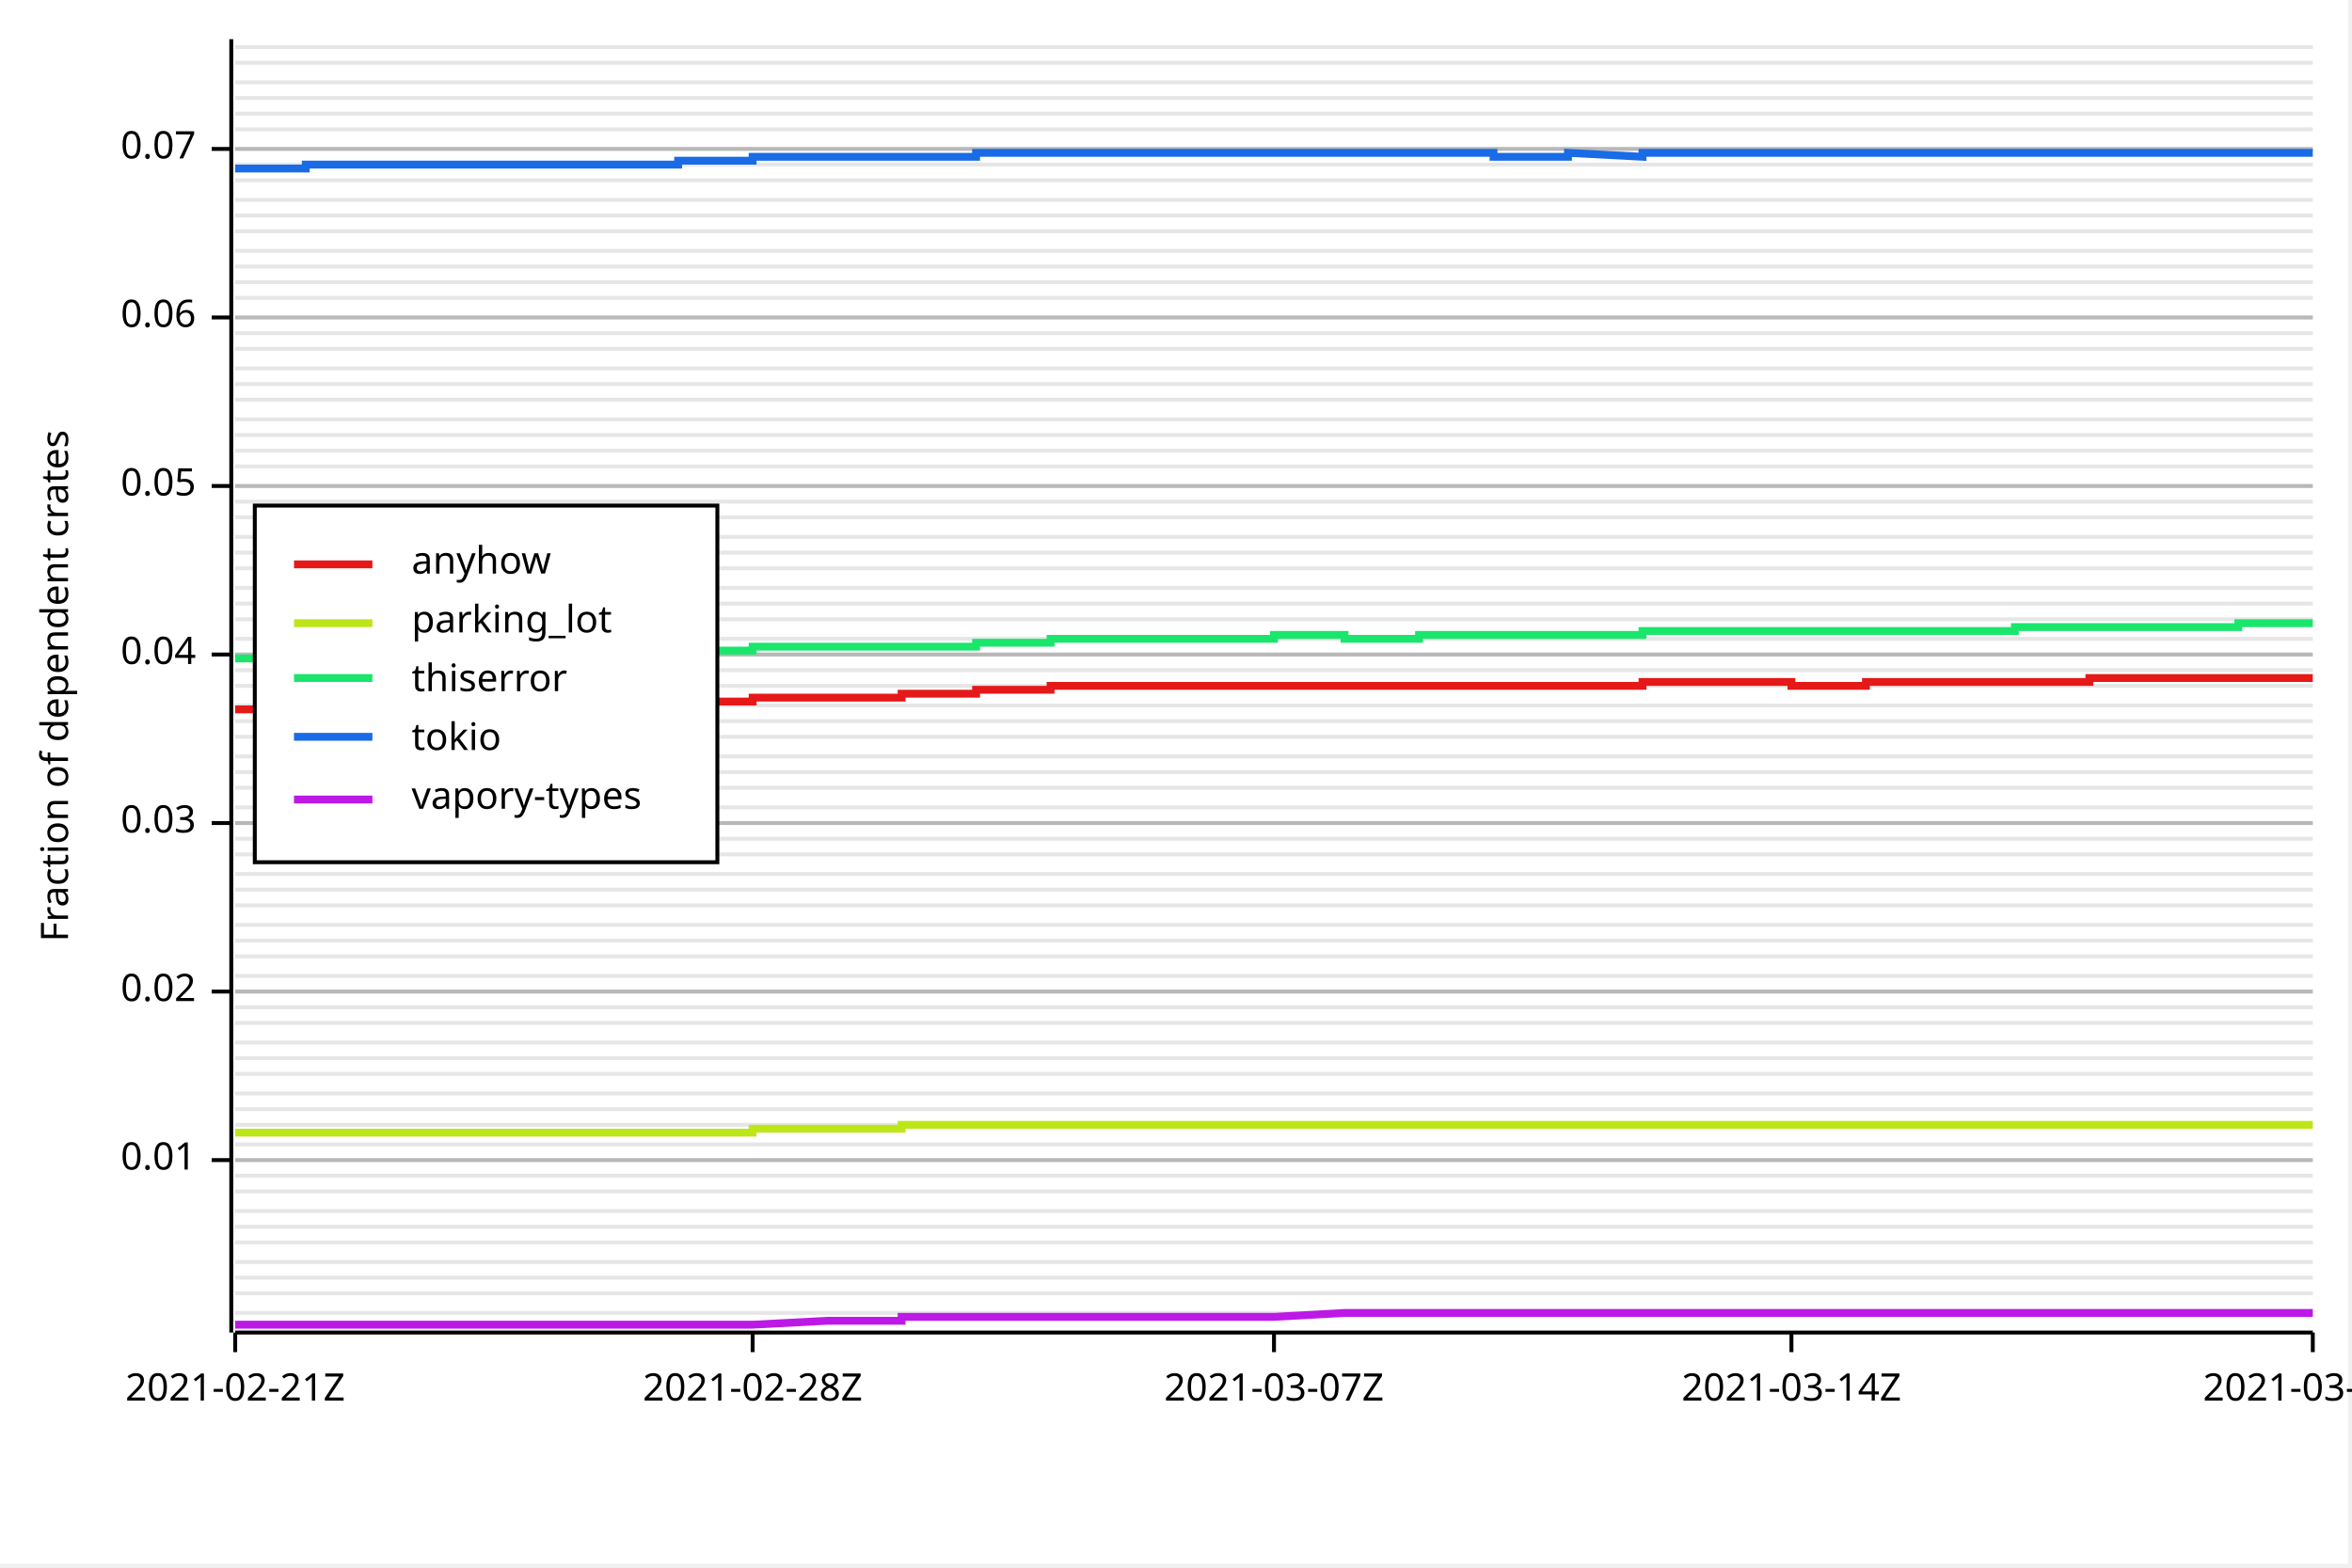
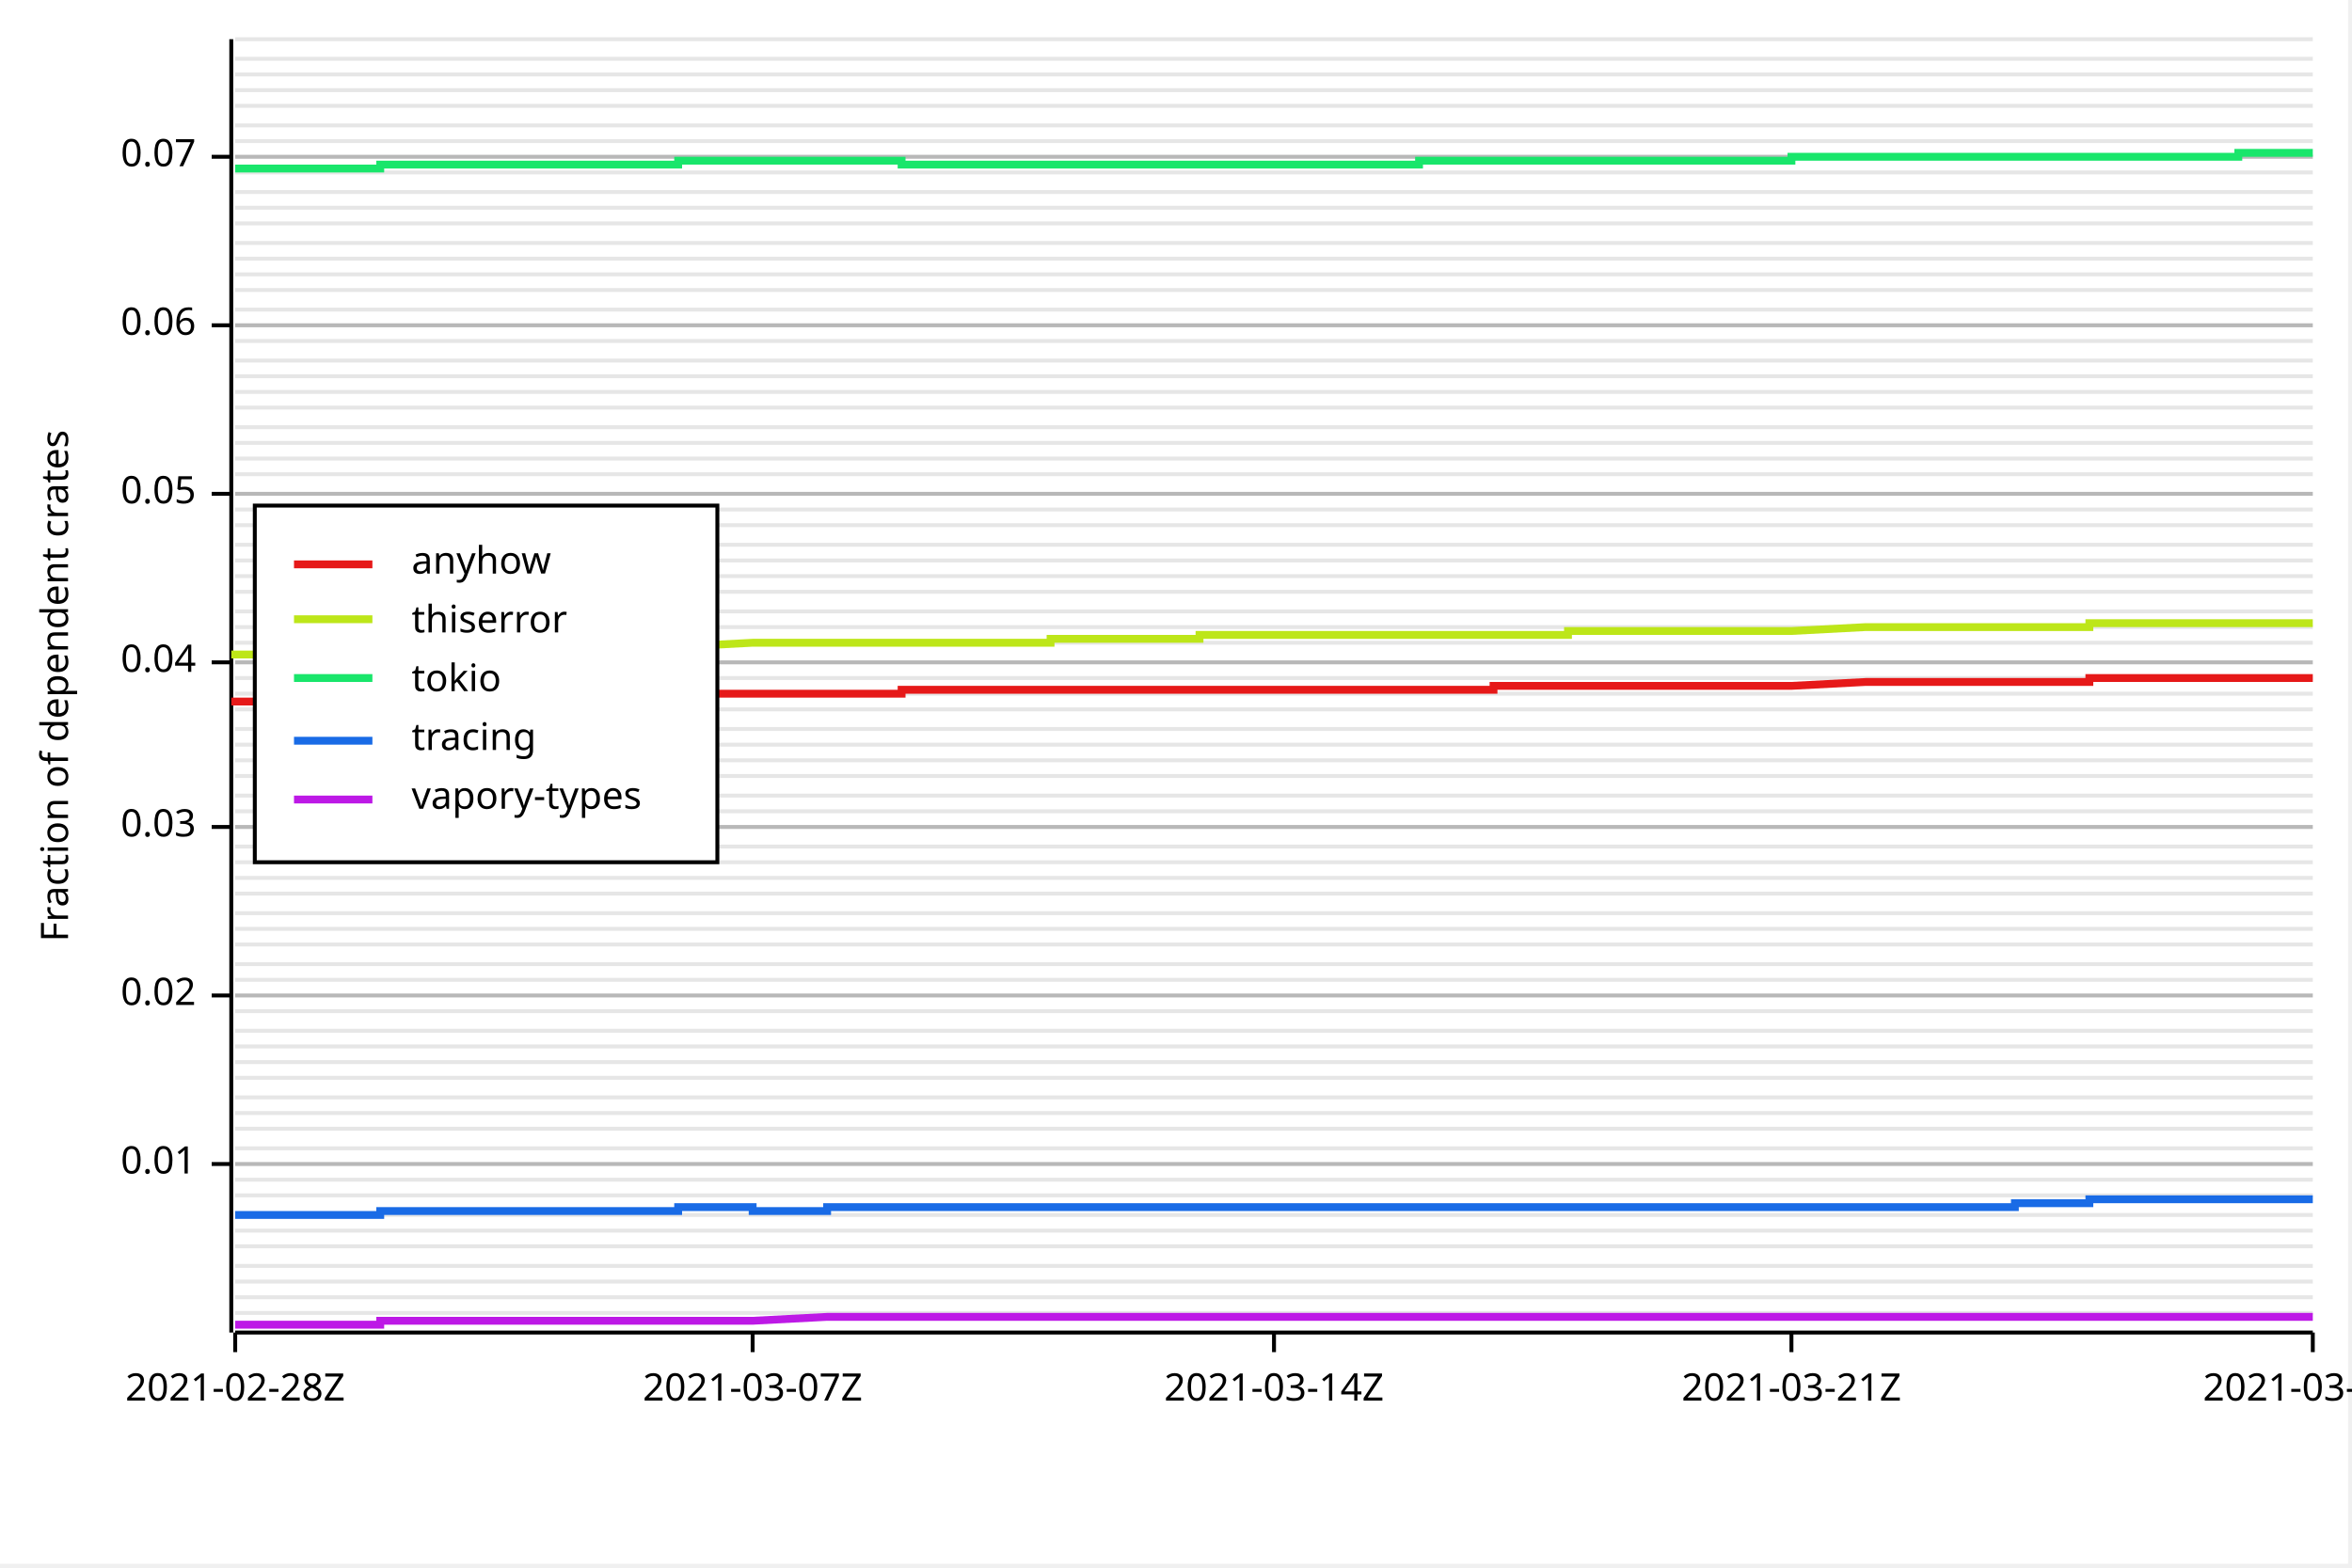
<svg xmlns="http://www.w3.org/2000/svg" width="600" height="400" viewBox="0 0 600 400">
  <rect x="0" y="0" width="599" height="399" opacity="1" fill="#FFFFFF" stroke="none" />
  <line opacity="0.1" stroke="#000000" stroke-width="1" x1="60" y1="335" x2="590" y2="335" />
-   <line opacity="0.1" stroke="#000000" stroke-width="1" x1="60" y1="330" x2="590" y2="330" />
-   <line opacity="0.1" stroke="#000000" stroke-width="1" x1="60" y1="326" x2="590" y2="326" />
-   <line opacity="0.1" stroke="#000000" stroke-width="1" x1="60" y1="322" x2="590" y2="322" />
-   <line opacity="0.1" stroke="#000000" stroke-width="1" x1="60" y1="317" x2="590" y2="317" />
-   <line opacity="0.1" stroke="#000000" stroke-width="1" x1="60" y1="313" x2="590" y2="313" />
-   <line opacity="0.1" stroke="#000000" stroke-width="1" x1="60" y1="309" x2="590" y2="309" />
-   <line opacity="0.1" stroke="#000000" stroke-width="1" x1="60" y1="304" x2="590" y2="304" />
-   <line opacity="0.1" stroke="#000000" stroke-width="1" x1="60" y1="300" x2="590" y2="300" />
-   <line opacity="0.1" stroke="#000000" stroke-width="1" x1="60" y1="296" x2="590" y2="296" />
-   <line opacity="0.1" stroke="#000000" stroke-width="1" x1="60" y1="292" x2="590" y2="292" />
-   <line opacity="0.1" stroke="#000000" stroke-width="1" x1="60" y1="287" x2="590" y2="287" />
-   <line opacity="0.1" stroke="#000000" stroke-width="1" x1="60" y1="283" x2="590" y2="283" />
-   <line opacity="0.1" stroke="#000000" stroke-width="1" x1="60" y1="279" x2="590" y2="279" />
-   <line opacity="0.1" stroke="#000000" stroke-width="1" x1="60" y1="274" x2="590" y2="274" />
-   <line opacity="0.1" stroke="#000000" stroke-width="1" x1="60" y1="270" x2="590" y2="270" />
-   <line opacity="0.1" stroke="#000000" stroke-width="1" x1="60" y1="266" x2="590" y2="266" />
-   <line opacity="0.1" stroke="#000000" stroke-width="1" x1="60" y1="261" x2="590" y2="261" />
-   <line opacity="0.1" stroke="#000000" stroke-width="1" x1="60" y1="257" x2="590" y2="257" />
-   <line opacity="0.1" stroke="#000000" stroke-width="1" x1="60" y1="253" x2="590" y2="253" />
-   <line opacity="0.1" stroke="#000000" stroke-width="1" x1="60" y1="249" x2="590" y2="249" />
-   <line opacity="0.1" stroke="#000000" stroke-width="1" x1="60" y1="244" x2="590" y2="244" />
-   <line opacity="0.1" stroke="#000000" stroke-width="1" x1="60" y1="240" x2="590" y2="240" />
-   <line opacity="0.1" stroke="#000000" stroke-width="1" x1="60" y1="236" x2="590" y2="236" />
-   <line opacity="0.1" stroke="#000000" stroke-width="1" x1="60" y1="231" x2="590" y2="231" />
-   <line opacity="0.1" stroke="#000000" stroke-width="1" x1="60" y1="227" x2="590" y2="227" />
-   <line opacity="0.1" stroke="#000000" stroke-width="1" x1="60" y1="223" x2="590" y2="223" />
-   <line opacity="0.1" stroke="#000000" stroke-width="1" x1="60" y1="218" x2="590" y2="218" />
-   <line opacity="0.1" stroke="#000000" stroke-width="1" x1="60" y1="214" x2="590" y2="214" />
-   <line opacity="0.1" stroke="#000000" stroke-width="1" x1="60" y1="210" x2="590" y2="210" />
-   <line opacity="0.1" stroke="#000000" stroke-width="1" x1="60" y1="206" x2="590" y2="206" />
-   <line opacity="0.1" stroke="#000000" stroke-width="1" x1="60" y1="201" x2="590" y2="201" />
-   <line opacity="0.1" stroke="#000000" stroke-width="1" x1="60" y1="197" x2="590" y2="197" />
-   <line opacity="0.1" stroke="#000000" stroke-width="1" x1="60" y1="193" x2="590" y2="193" />
-   <line opacity="0.1" stroke="#000000" stroke-width="1" x1="60" y1="188" x2="590" y2="188" />
-   <line opacity="0.1" stroke="#000000" stroke-width="1" x1="60" y1="184" x2="590" y2="184" />
-   <line opacity="0.1" stroke="#000000" stroke-width="1" x1="60" y1="180" x2="590" y2="180" />
-   <line opacity="0.1" stroke="#000000" stroke-width="1" x1="60" y1="175" x2="590" y2="175" />
-   <line opacity="0.1" stroke="#000000" stroke-width="1" x1="60" y1="171" x2="590" y2="171" />
-   <line opacity="0.1" stroke="#000000" stroke-width="1" x1="60" y1="167" x2="590" y2="167" />
-   <line opacity="0.1" stroke="#000000" stroke-width="1" x1="60" y1="163" x2="590" y2="163" />
-   <line opacity="0.1" stroke="#000000" stroke-width="1" x1="60" y1="158" x2="590" y2="158" />
-   <line opacity="0.1" stroke="#000000" stroke-width="1" x1="60" y1="154" x2="590" y2="154" />
-   <line opacity="0.1" stroke="#000000" stroke-width="1" x1="60" y1="150" x2="590" y2="150" />
-   <line opacity="0.1" stroke="#000000" stroke-width="1" x1="60" y1="145" x2="590" y2="145" />
-   <line opacity="0.1" stroke="#000000" stroke-width="1" x1="60" y1="141" x2="590" y2="141" />
-   <line opacity="0.1" stroke="#000000" stroke-width="1" x1="60" y1="137" x2="590" y2="137" />
-   <line opacity="0.1" stroke="#000000" stroke-width="1" x1="60" y1="132" x2="590" y2="132" />
-   <line opacity="0.1" stroke="#000000" stroke-width="1" x1="60" y1="128" x2="590" y2="128" />
-   <line opacity="0.1" stroke="#000000" stroke-width="1" x1="60" y1="124" x2="590" y2="124" />
-   <line opacity="0.1" stroke="#000000" stroke-width="1" x1="60" y1="119" x2="590" y2="119" />
-   <line opacity="0.1" stroke="#000000" stroke-width="1" x1="60" y1="115" x2="590" y2="115" />
-   <line opacity="0.1" stroke="#000000" stroke-width="1" x1="60" y1="111" x2="590" y2="111" />
-   <line opacity="0.1" stroke="#000000" stroke-width="1" x1="60" y1="107" x2="590" y2="107" />
-   <line opacity="0.1" stroke="#000000" stroke-width="1" x1="60" y1="102" x2="590" y2="102" />
-   <line opacity="0.1" stroke="#000000" stroke-width="1" x1="60" y1="98" x2="590" y2="98" />
-   <line opacity="0.1" stroke="#000000" stroke-width="1" x1="60" y1="94" x2="590" y2="94" />
-   <line opacity="0.1" stroke="#000000" stroke-width="1" x1="60" y1="89" x2="590" y2="89" />
-   <line opacity="0.1" stroke="#000000" stroke-width="1" x1="60" y1="85" x2="590" y2="85" />
-   <line opacity="0.1" stroke="#000000" stroke-width="1" x1="60" y1="81" x2="590" y2="81" />
-   <line opacity="0.1" stroke="#000000" stroke-width="1" x1="60" y1="76" x2="590" y2="76" />
-   <line opacity="0.1" stroke="#000000" stroke-width="1" x1="60" y1="72" x2="590" y2="72" />
-   <line opacity="0.1" stroke="#000000" stroke-width="1" x1="60" y1="68" x2="590" y2="68" />
-   <line opacity="0.1" stroke="#000000" stroke-width="1" x1="60" y1="64" x2="590" y2="64" />
-   <line opacity="0.1" stroke="#000000" stroke-width="1" x1="60" y1="59" x2="590" y2="59" />
-   <line opacity="0.1" stroke="#000000" stroke-width="1" x1="60" y1="55" x2="590" y2="55" />
-   <line opacity="0.1" stroke="#000000" stroke-width="1" x1="60" y1="51" x2="590" y2="51" />
-   <line opacity="0.1" stroke="#000000" stroke-width="1" x1="60" y1="46" x2="590" y2="46" />
-   <line opacity="0.1" stroke="#000000" stroke-width="1" x1="60" y1="42" x2="590" y2="42" />
-   <line opacity="0.1" stroke="#000000" stroke-width="1" x1="60" y1="38" x2="590" y2="38" />
-   <line opacity="0.1" stroke="#000000" stroke-width="1" x1="60" y1="33" x2="590" y2="33" />
-   <line opacity="0.1" stroke="#000000" stroke-width="1" x1="60" y1="29" x2="590" y2="29" />
-   <line opacity="0.1" stroke="#000000" stroke-width="1" x1="60" y1="25" x2="590" y2="25" />
-   <line opacity="0.1" stroke="#000000" stroke-width="1" x1="60" y1="21" x2="590" y2="21" />
-   <line opacity="0.1" stroke="#000000" stroke-width="1" x1="60" y1="16" x2="590" y2="16" />
-   <line opacity="0.1" stroke="#000000" stroke-width="1" x1="60" y1="12" x2="590" y2="12" />
+   <line opacity="0.1" stroke="#000000" stroke-width="1" x1="60" y1="331" x2="590" y2="331" />
+   <line opacity="0.1" stroke="#000000" stroke-width="1" x1="60" y1="327" x2="590" y2="327" />
+   <line opacity="0.1" stroke="#000000" stroke-width="1" x1="60" y1="323" x2="590" y2="323" />
+   <line opacity="0.1" stroke="#000000" stroke-width="1" x1="60" y1="318" x2="590" y2="318" />
+   <line opacity="0.1" stroke="#000000" stroke-width="1" x1="60" y1="314" x2="590" y2="314" />
+   <line opacity="0.1" stroke="#000000" stroke-width="1" x1="60" y1="310" x2="590" y2="310" />
+   <line opacity="0.1" stroke="#000000" stroke-width="1" x1="60" y1="305" x2="590" y2="305" />
+   <line opacity="0.1" stroke="#000000" stroke-width="1" x1="60" y1="301" x2="590" y2="301" />
+   <line opacity="0.1" stroke="#000000" stroke-width="1" x1="60" y1="297" x2="590" y2="297" />
+   <line opacity="0.1" stroke="#000000" stroke-width="1" x1="60" y1="293" x2="590" y2="293" />
+   <line opacity="0.1" stroke="#000000" stroke-width="1" x1="60" y1="288" x2="590" y2="288" />
+   <line opacity="0.1" stroke="#000000" stroke-width="1" x1="60" y1="284" x2="590" y2="284" />
+   <line opacity="0.1" stroke="#000000" stroke-width="1" x1="60" y1="280" x2="590" y2="280" />
+   <line opacity="0.1" stroke="#000000" stroke-width="1" x1="60" y1="275" x2="590" y2="275" />
+   <line opacity="0.1" stroke="#000000" stroke-width="1" x1="60" y1="271" x2="590" y2="271" />
+   <line opacity="0.1" stroke="#000000" stroke-width="1" x1="60" y1="267" x2="590" y2="267" />
+   <line opacity="0.1" stroke="#000000" stroke-width="1" x1="60" y1="263" x2="590" y2="263" />
+   <line opacity="0.1" stroke="#000000" stroke-width="1" x1="60" y1="258" x2="590" y2="258" />
+   <line opacity="0.1" stroke="#000000" stroke-width="1" x1="60" y1="254" x2="590" y2="254" />
+   <line opacity="0.1" stroke="#000000" stroke-width="1" x1="60" y1="250" x2="590" y2="250" />
+   <line opacity="0.1" stroke="#000000" stroke-width="1" x1="60" y1="246" x2="590" y2="246" />
+   <line opacity="0.1" stroke="#000000" stroke-width="1" x1="60" y1="241" x2="590" y2="241" />
+   <line opacity="0.1" stroke="#000000" stroke-width="1" x1="60" y1="237" x2="590" y2="237" />
+   <line opacity="0.1" stroke="#000000" stroke-width="1" x1="60" y1="233" x2="590" y2="233" />
+   <line opacity="0.1" stroke="#000000" stroke-width="1" x1="60" y1="228" x2="590" y2="228" />
+   <line opacity="0.1" stroke="#000000" stroke-width="1" x1="60" y1="224" x2="590" y2="224" />
+   <line opacity="0.1" stroke="#000000" stroke-width="1" x1="60" y1="220" x2="590" y2="220" />
+   <line opacity="0.1" stroke="#000000" stroke-width="1" x1="60" y1="216" x2="590" y2="216" />
+   <line opacity="0.1" stroke="#000000" stroke-width="1" x1="60" y1="211" x2="590" y2="211" />
+   <line opacity="0.1" stroke="#000000" stroke-width="1" x1="60" y1="207" x2="590" y2="207" />
+   <line opacity="0.1" stroke="#000000" stroke-width="1" x1="60" y1="203" x2="590" y2="203" />
+   <line opacity="0.1" stroke="#000000" stroke-width="1" x1="60" y1="198" x2="590" y2="198" />
+   <line opacity="0.1" stroke="#000000" stroke-width="1" x1="60" y1="194" x2="590" y2="194" />
+   <line opacity="0.1" stroke="#000000" stroke-width="1" x1="60" y1="190" x2="590" y2="190" />
+   <line opacity="0.1" stroke="#000000" stroke-width="1" x1="60" y1="186" x2="590" y2="186" />
+   <line opacity="0.1" stroke="#000000" stroke-width="1" x1="60" y1="181" x2="590" y2="181" />
+   <line opacity="0.1" stroke="#000000" stroke-width="1" x1="60" y1="177" x2="590" y2="177" />
+   <line opacity="0.1" stroke="#000000" stroke-width="1" x1="60" y1="173" x2="590" y2="173" />
+   <line opacity="0.1" stroke="#000000" stroke-width="1" x1="60" y1="169" x2="590" y2="169" />
+   <line opacity="0.1" stroke="#000000" stroke-width="1" x1="60" y1="164" x2="590" y2="164" />
+   <line opacity="0.1" stroke="#000000" stroke-width="1" x1="60" y1="160" x2="590" y2="160" />
+   <line opacity="0.1" stroke="#000000" stroke-width="1" x1="60" y1="156" x2="590" y2="156" />
+   <line opacity="0.1" stroke="#000000" stroke-width="1" x1="60" y1="151" x2="590" y2="151" />
+   <line opacity="0.1" stroke="#000000" stroke-width="1" x1="60" y1="147" x2="590" y2="147" />
+   <line opacity="0.1" stroke="#000000" stroke-width="1" x1="60" y1="143" x2="590" y2="143" />
+   <line opacity="0.1" stroke="#000000" stroke-width="1" x1="60" y1="139" x2="590" y2="139" />
+   <line opacity="0.1" stroke="#000000" stroke-width="1" x1="60" y1="134" x2="590" y2="134" />
+   <line opacity="0.1" stroke="#000000" stroke-width="1" x1="60" y1="130" x2="590" y2="130" />
+   <line opacity="0.1" stroke="#000000" stroke-width="1" x1="60" y1="126" x2="590" y2="126" />
+   <line opacity="0.1" stroke="#000000" stroke-width="1" x1="60" y1="121" x2="590" y2="121" />
+   <line opacity="0.1" stroke="#000000" stroke-width="1" x1="60" y1="117" x2="590" y2="117" />
+   <line opacity="0.1" stroke="#000000" stroke-width="1" x1="60" y1="113" x2="590" y2="113" />
+   <line opacity="0.1" stroke="#000000" stroke-width="1" x1="60" y1="109" x2="590" y2="109" />
+   <line opacity="0.1" stroke="#000000" stroke-width="1" x1="60" y1="104" x2="590" y2="104" />
+   <line opacity="0.1" stroke="#000000" stroke-width="1" x1="60" y1="100" x2="590" y2="100" />
+   <line opacity="0.1" stroke="#000000" stroke-width="1" x1="60" y1="96" x2="590" y2="96" />
+   <line opacity="0.1" stroke="#000000" stroke-width="1" x1="60" y1="92" x2="590" y2="92" />
+   <line opacity="0.1" stroke="#000000" stroke-width="1" x1="60" y1="87" x2="590" y2="87" />
+   <line opacity="0.1" stroke="#000000" stroke-width="1" x1="60" y1="83" x2="590" y2="83" />
+   <line opacity="0.1" stroke="#000000" stroke-width="1" x1="60" y1="79" x2="590" y2="79" />
+   <line opacity="0.1" stroke="#000000" stroke-width="1" x1="60" y1="74" x2="590" y2="74" />
+   <line opacity="0.1" stroke="#000000" stroke-width="1" x1="60" y1="70" x2="590" y2="70" />
+   <line opacity="0.1" stroke="#000000" stroke-width="1" x1="60" y1="66" x2="590" y2="66" />
+   <line opacity="0.1" stroke="#000000" stroke-width="1" x1="60" y1="62" x2="590" y2="62" />
+   <line opacity="0.1" stroke="#000000" stroke-width="1" x1="60" y1="57" x2="590" y2="57" />
+   <line opacity="0.1" stroke="#000000" stroke-width="1" x1="60" y1="53" x2="590" y2="53" />
+   <line opacity="0.1" stroke="#000000" stroke-width="1" x1="60" y1="49" x2="590" y2="49" />
+   <line opacity="0.1" stroke="#000000" stroke-width="1" x1="60" y1="44" x2="590" y2="44" />
+   <line opacity="0.1" stroke="#000000" stroke-width="1" x1="60" y1="40" x2="590" y2="40" />
+   <line opacity="0.1" stroke="#000000" stroke-width="1" x1="60" y1="36" x2="590" y2="36" />
+   <line opacity="0.1" stroke="#000000" stroke-width="1" x1="60" y1="32" x2="590" y2="32" />
+   <line opacity="0.1" stroke="#000000" stroke-width="1" x1="60" y1="27" x2="590" y2="27" />
+   <line opacity="0.1" stroke="#000000" stroke-width="1" x1="60" y1="23" x2="590" y2="23" />
+   <line opacity="0.1" stroke="#000000" stroke-width="1" x1="60" y1="19" x2="590" y2="19" />
+   <line opacity="0.1" stroke="#000000" stroke-width="1" x1="60" y1="15" x2="590" y2="15" />
+   <line opacity="0.1" stroke="#000000" stroke-width="1" x1="60" y1="10" x2="590" y2="10" />
  <text x="10" y="175" dy="0.76em" text-anchor="middle" font-family="sans-serif" font-size="9.677" opacity="1" fill="#000000" transform="rotate(270, 10, 175)">
Fraction of dependent crates
</text>
-   <line opacity="0.2" stroke="#000000" stroke-width="1" x1="60" y1="296" x2="590" y2="296" />
-   <line opacity="0.2" stroke="#000000" stroke-width="1" x1="60" y1="253" x2="590" y2="253" />
-   <line opacity="0.2" stroke="#000000" stroke-width="1" x1="60" y1="210" x2="590" y2="210" />
-   <line opacity="0.2" stroke="#000000" stroke-width="1" x1="60" y1="167" x2="590" y2="167" />
-   <line opacity="0.2" stroke="#000000" stroke-width="1" x1="60" y1="124" x2="590" y2="124" />
-   <line opacity="0.2" stroke="#000000" stroke-width="1" x1="60" y1="81" x2="590" y2="81" />
-   <line opacity="0.2" stroke="#000000" stroke-width="1" x1="60" y1="38" x2="590" y2="38" />
+   <line opacity="0.2" stroke="#000000" stroke-width="1" x1="60" y1="297" x2="590" y2="297" />
+   <line opacity="0.2" stroke="#000000" stroke-width="1" x1="60" y1="254" x2="590" y2="254" />
+   <line opacity="0.2" stroke="#000000" stroke-width="1" x1="60" y1="211" x2="590" y2="211" />
+   <line opacity="0.2" stroke="#000000" stroke-width="1" x1="60" y1="169" x2="590" y2="169" />
+   <line opacity="0.2" stroke="#000000" stroke-width="1" x1="60" y1="126" x2="590" y2="126" />
+   <line opacity="0.2" stroke="#000000" stroke-width="1" x1="60" y1="83" x2="590" y2="83" />
+   <line opacity="0.2" stroke="#000000" stroke-width="1" x1="60" y1="40" x2="590" y2="40" />
  <polyline fill="none" opacity="1" stroke="#000000" stroke-width="1" points="59,10 59,340 " />
-   <text x="50" y="296" dy="0.5ex" text-anchor="end" font-family="sans-serif" font-size="9.677" opacity="1" fill="#000000">
+   <text x="50" y="297" dy="0.5ex" text-anchor="end" font-family="sans-serif" font-size="9.677" opacity="1" fill="#000000">
0.01
</text>
-   <polyline fill="none" opacity="1" stroke="#000000" stroke-width="1" points="54,296 59,296 " />
-   <text x="50" y="253" dy="0.5ex" text-anchor="end" font-family="sans-serif" font-size="9.677" opacity="1" fill="#000000">
+   <polyline fill="none" opacity="1" stroke="#000000" stroke-width="1" points="54,297 59,297 " />
+   <text x="50" y="254" dy="0.5ex" text-anchor="end" font-family="sans-serif" font-size="9.677" opacity="1" fill="#000000">
0.02
</text>
-   <polyline fill="none" opacity="1" stroke="#000000" stroke-width="1" points="54,253 59,253 " />
-   <text x="50" y="210" dy="0.5ex" text-anchor="end" font-family="sans-serif" font-size="9.677" opacity="1" fill="#000000">
+   <polyline fill="none" opacity="1" stroke="#000000" stroke-width="1" points="54,254 59,254 " />
+   <text x="50" y="211" dy="0.5ex" text-anchor="end" font-family="sans-serif" font-size="9.677" opacity="1" fill="#000000">
0.03
</text>
-   <polyline fill="none" opacity="1" stroke="#000000" stroke-width="1" points="54,210 59,210 " />
-   <text x="50" y="167" dy="0.5ex" text-anchor="end" font-family="sans-serif" font-size="9.677" opacity="1" fill="#000000">
+   <polyline fill="none" opacity="1" stroke="#000000" stroke-width="1" points="54,211 59,211 " />
+   <text x="50" y="169" dy="0.5ex" text-anchor="end" font-family="sans-serif" font-size="9.677" opacity="1" fill="#000000">
0.04
</text>
-   <polyline fill="none" opacity="1" stroke="#000000" stroke-width="1" points="54,167 59,167 " />
-   <text x="50" y="124" dy="0.5ex" text-anchor="end" font-family="sans-serif" font-size="9.677" opacity="1" fill="#000000">
+   <polyline fill="none" opacity="1" stroke="#000000" stroke-width="1" points="54,169 59,169 " />
+   <text x="50" y="126" dy="0.5ex" text-anchor="end" font-family="sans-serif" font-size="9.677" opacity="1" fill="#000000">
0.05
</text>
-   <polyline fill="none" opacity="1" stroke="#000000" stroke-width="1" points="54,124 59,124 " />
-   <text x="50" y="81" dy="0.5ex" text-anchor="end" font-family="sans-serif" font-size="9.677" opacity="1" fill="#000000">
+   <polyline fill="none" opacity="1" stroke="#000000" stroke-width="1" points="54,126 59,126 " />
+   <text x="50" y="83" dy="0.5ex" text-anchor="end" font-family="sans-serif" font-size="9.677" opacity="1" fill="#000000">
0.06
</text>
-   <polyline fill="none" opacity="1" stroke="#000000" stroke-width="1" points="54,81 59,81 " />
-   <text x="50" y="38" dy="0.5ex" text-anchor="end" font-family="sans-serif" font-size="9.677" opacity="1" fill="#000000">
+   <polyline fill="none" opacity="1" stroke="#000000" stroke-width="1" points="54,83 59,83 " />
+   <text x="50" y="40" dy="0.5ex" text-anchor="end" font-family="sans-serif" font-size="9.677" opacity="1" fill="#000000">
0.07
</text>
-   <polyline fill="none" opacity="1" stroke="#000000" stroke-width="1" points="54,38 59,38 " />
+   <polyline fill="none" opacity="1" stroke="#000000" stroke-width="1" points="54,40 59,40 " />
  <polyline fill="none" opacity="1" stroke="#000000" stroke-width="1" points="60,340 590,340 " />
  <text x="60" y="350" dy="0.76em" text-anchor="middle" font-family="sans-serif" font-size="9.677" opacity="1" fill="#000000">
- 2021-02-21Z
+ 2021-02-28Z
</text>
  <polyline fill="none" opacity="1" stroke="#000000" stroke-width="1" points="60,340 60,345 " />
  <text x="192" y="350" dy="0.76em" text-anchor="middle" font-family="sans-serif" font-size="9.677" opacity="1" fill="#000000">
- 2021-02-28Z
+ 2021-03-07Z
</text>
  <polyline fill="none" opacity="1" stroke="#000000" stroke-width="1" points="192,340 192,345 " />
  <text x="325" y="350" dy="0.76em" text-anchor="middle" font-family="sans-serif" font-size="9.677" opacity="1" fill="#000000">
- 2021-03-07Z
+ 2021-03-14Z
</text>
  <polyline fill="none" opacity="1" stroke="#000000" stroke-width="1" points="325,340 325,345 " />
  <text x="457" y="350" dy="0.76em" text-anchor="middle" font-family="sans-serif" font-size="9.677" opacity="1" fill="#000000">
- 2021-03-14Z
+ 2021-03-21Z
</text>
  <polyline fill="none" opacity="1" stroke="#000000" stroke-width="1" points="457,340 457,345 " />
  <text x="590" y="350" dy="0.76em" text-anchor="middle" font-family="sans-serif" font-size="9.677" opacity="1" fill="#000000">
- 2021-03-21Z
+ 2021-03-28Z
</text>
  <polyline fill="none" opacity="1" stroke="#000000" stroke-width="1" points="590,340 590,345 " />
-   <polyline fill="none" opacity="1" stroke="#E61919" stroke-width="2" points="60,181 60,181 78,181 78,180 97,180 97,180 116,180 116,179 135,179 135,179 154,179 154,179 173,179 173,179 192,179 192,178 211,178 230,178 230,177 249,177 249,176 268,176 268,175 287,175 287,175 306,175 306,175 325,175 325,175 343,175 343,175 362,175 362,175 381,175 381,175 400,175 400,175 419,175 419,174 438,174 438,174 457,174 457,175 476,175 476,174 495,174 495,174 514,174 514,174 533,174 533,173 552,173 552,173 571,173 571,173 590,173 " />
-   <polyline fill="none" opacity="1" stroke="#BDE619" stroke-width="2" points="60,289 60,289 78,289 78,289 97,289 97,289 116,289 116,289 135,289 135,289 154,289 154,289 173,289 173,289 192,289 192,288 211,288 230,288 230,287 249,287 249,287 268,287 268,287 287,287 287,287 306,287 306,287 325,287 325,287 343,287 343,287 362,287 362,287 381,287 381,287 400,287 400,287 419,287 419,287 438,287 438,287 457,287 457,287 476,287 476,287 495,287 495,287 514,287 514,287 533,287 533,287 552,287 552,287 571,287 571,287 590,287 " />
-   <polyline fill="none" opacity="1" stroke="#19E66B" stroke-width="2" points="60,168 60,168 78,168 78,168 97,168 97,167 116,167 116,167 135,167 135,167 154,167 154,166 173,166 173,166 192,166 192,165 211,165 230,165 230,165 249,165 249,164 268,164 268,163 287,163 287,163 306,163 306,163 325,163 325,162 343,162 343,163 362,163 362,162 381,162 381,162 400,162 400,162 419,162 419,161 438,161 438,161 457,161 457,161 476,161 476,161 495,161 495,161 514,161 514,160 533,160 533,160 552,160 552,160 571,160 571,159 590,159 " />
-   <polyline fill="none" opacity="1" stroke="#196BE6" stroke-width="2" points="60,43 60,43 78,43 78,42 97,42 97,42 116,42 116,42 135,42 135,42 154,42 154,42 173,42 173,41 192,41 192,40 211,40 230,40 230,40 249,40 249,39 268,39 268,39 287,39 287,39 306,39 306,39 325,39 325,39 343,39 343,39 362,39 362,39 381,39 381,40 400,40 400,39 419,40 419,39 438,39 438,39 457,39 457,39 476,39 476,39 495,39 495,39 514,39 514,39 533,39 533,39 552,39 552,39 571,39 571,39 590,39 " />
-   <polyline fill="none" opacity="1" stroke="#BD19E6" stroke-width="2" points="60,338 78,338 78,338 116,338 135,338 154,338 192,338 211,337 230,337 230,336 249,336 268,336 268,336 287,336 287,336 306,336 306,336 325,336 325,336 343,335 362,335 381,335 381,335 400,335 419,335 438,335 438,335 457,335 476,335 476,335 495,335 495,335 514,335 533,335 552,335 571,335 571,335 590,335 " />
+   <polyline fill="none" opacity="1" stroke="#E61919" stroke-width="2" points="60,180 60,179 78,179 97,179 97,179 116,179 116,178 135,178 135,177 154,177 154,177 173,177 173,177 192,177 192,177 211,177 211,177 230,177 230,176 249,176 249,176 268,176 268,176 287,176 287,176 306,176 306,176 325,176 325,176 343,176 343,176 362,176 362,176 381,176 381,175 400,175 400,175 419,175 419,175 438,175 438,175 457,175 457,175 476,174 495,174 495,174 514,174 514,174 533,174 533,173 552,173 552,173 571,173 571,173 590,173 " />
+   <polyline fill="none" opacity="1" stroke="#BDE619" stroke-width="2" points="60,168 60,167 78,167 97,167 97,166 116,166 116,166 135,166 135,165 154,165 154,165 173,165 173,165 192,164 192,164 211,164 211,164 230,164 230,164 249,164 249,164 268,164 268,163 287,163 287,163 306,163 306,162 325,162 325,162 343,162 343,162 362,162 362,162 381,162 381,162 400,162 400,161 419,161 419,161 438,161 438,161 457,161 457,161 476,160 495,160 495,160 514,160 514,160 533,160 533,159 552,159 552,159 571,159 571,159 590,159 " />
+   <polyline fill="none" opacity="1" stroke="#19E66B" stroke-width="2" points="60,43 60,43 78,43 97,43 97,42 116,42 116,42 135,42 135,42 154,42 154,42 173,42 173,41 192,41 192,41 211,41 211,41 230,41 230,42 249,42 249,42 268,42 268,42 287,42 287,42 306,42 306,42 325,42 325,42 343,42 343,42 362,42 362,41 381,41 381,41 400,41 400,41 419,41 419,41 438,41 438,41 457,41 457,40 476,40 495,40 495,40 514,40 514,40 533,40 533,40 552,40 552,40 571,40 571,39 590,39 " />
+   <polyline fill="none" opacity="1" stroke="#196BE6" stroke-width="2" points="60,310 60,310 78,310 97,310 97,309 116,309 116,309 135,309 135,309 154,309 154,309 173,309 173,308 192,308 192,309 211,309 211,308 230,308 230,308 249,308 249,308 268,308 268,308 287,308 287,308 306,308 306,308 325,308 325,308 343,308 343,308 362,308 362,308 381,308 381,308 400,308 400,308 419,308 419,308 438,308 438,308 457,308 457,308 476,308 495,308 495,308 514,308 514,307 533,307 533,306 552,306 552,306 571,306 571,306 590,306 " />
+   <polyline fill="none" opacity="1" stroke="#BD19E6" stroke-width="2" points="60,338 78,338 97,338 97,337 116,337 135,337 135,337 154,337 154,337 173,337 173,337 192,337 192,337 211,336 230,336 249,336 249,336 268,336 287,336 306,336 306,336 325,336 343,336 343,336 362,336 362,336 381,336 400,336 419,336 438,336 438,336 457,336 476,336 495,336 495,336 514,336 514,336 533,336 533,336 552,336 590,336 " />
  <rect x="65" y="129" width="118" height="91" opacity="1" fill="#FFFFFF" stroke="none" />
  <rect x="65" y="129" width="118" height="91" opacity="1" fill="none" stroke="#000000" />
  <text x="105" y="139" dy="0.76em" text-anchor="start" font-family="sans-serif" font-size="9.677" opacity="1" fill="#000000">
anyhow
</text>
  <text x="105" y="154" dy="0.76em" text-anchor="start" font-family="sans-serif" font-size="9.677" opacity="1" fill="#000000">
- parking_lot
+ thiserror
</text>
  <text x="105" y="169" dy="0.76em" text-anchor="start" font-family="sans-serif" font-size="9.677" opacity="1" fill="#000000">
- thiserror
+ tokio
</text>
  <text x="105" y="184" dy="0.76em" text-anchor="start" font-family="sans-serif" font-size="9.677" opacity="1" fill="#000000">
- tokio
+ tracing
</text>
  <text x="105" y="199" dy="0.76em" text-anchor="start" font-family="sans-serif" font-size="9.677" opacity="1" fill="#000000">
vapory-types
</text>
  <polyline fill="none" opacity="1" stroke="#E61919" stroke-width="2" points="75,144 95,144 " />
-   <polyline fill="none" opacity="1" stroke="#BDE619" stroke-width="2" points="75,159 95,159 " />
+   <polyline fill="none" opacity="1" stroke="#BDE619" stroke-width="2" points="75,158 95,158 " />
  <polyline fill="none" opacity="1" stroke="#19E66B" stroke-width="2" points="75,173 95,173 " />
-   <polyline fill="none" opacity="1" stroke="#196BE6" stroke-width="2" points="75,188 95,188 " />
+   <polyline fill="none" opacity="1" stroke="#196BE6" stroke-width="2" points="75,189 95,189 " />
  <polyline fill="none" opacity="1" stroke="#BD19E6" stroke-width="2" points="75,204 95,204 " />
</svg>
